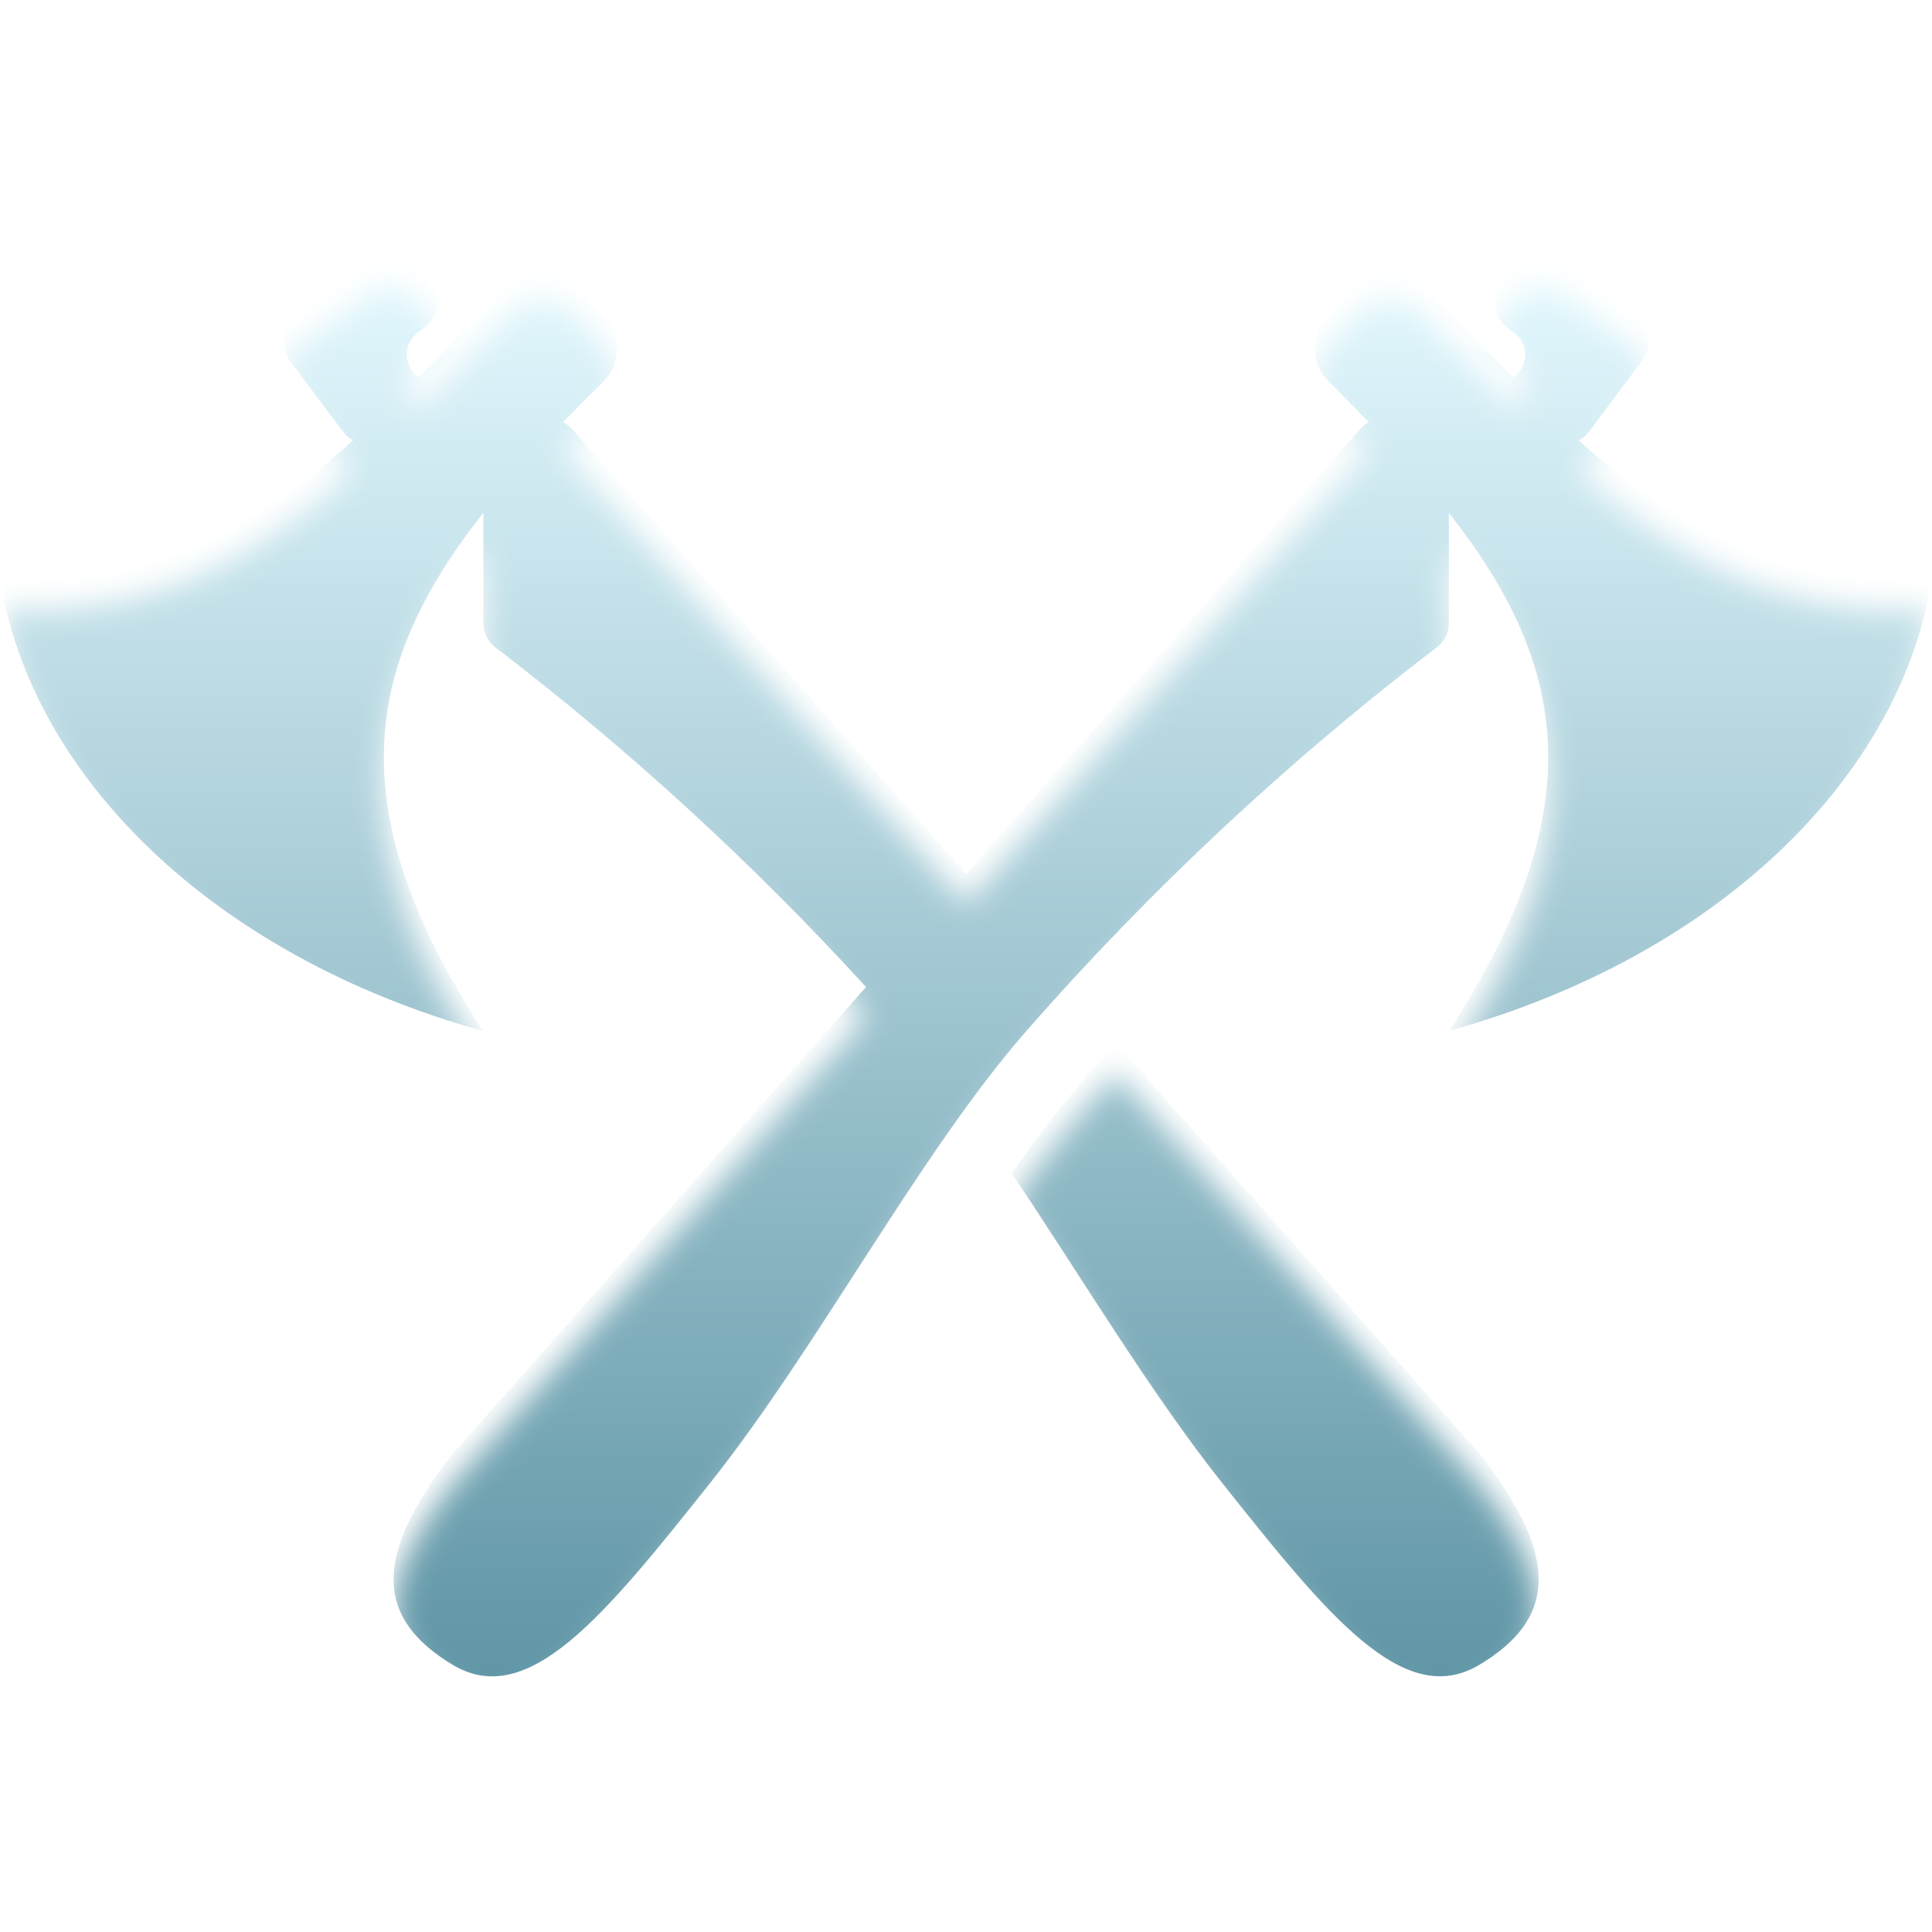
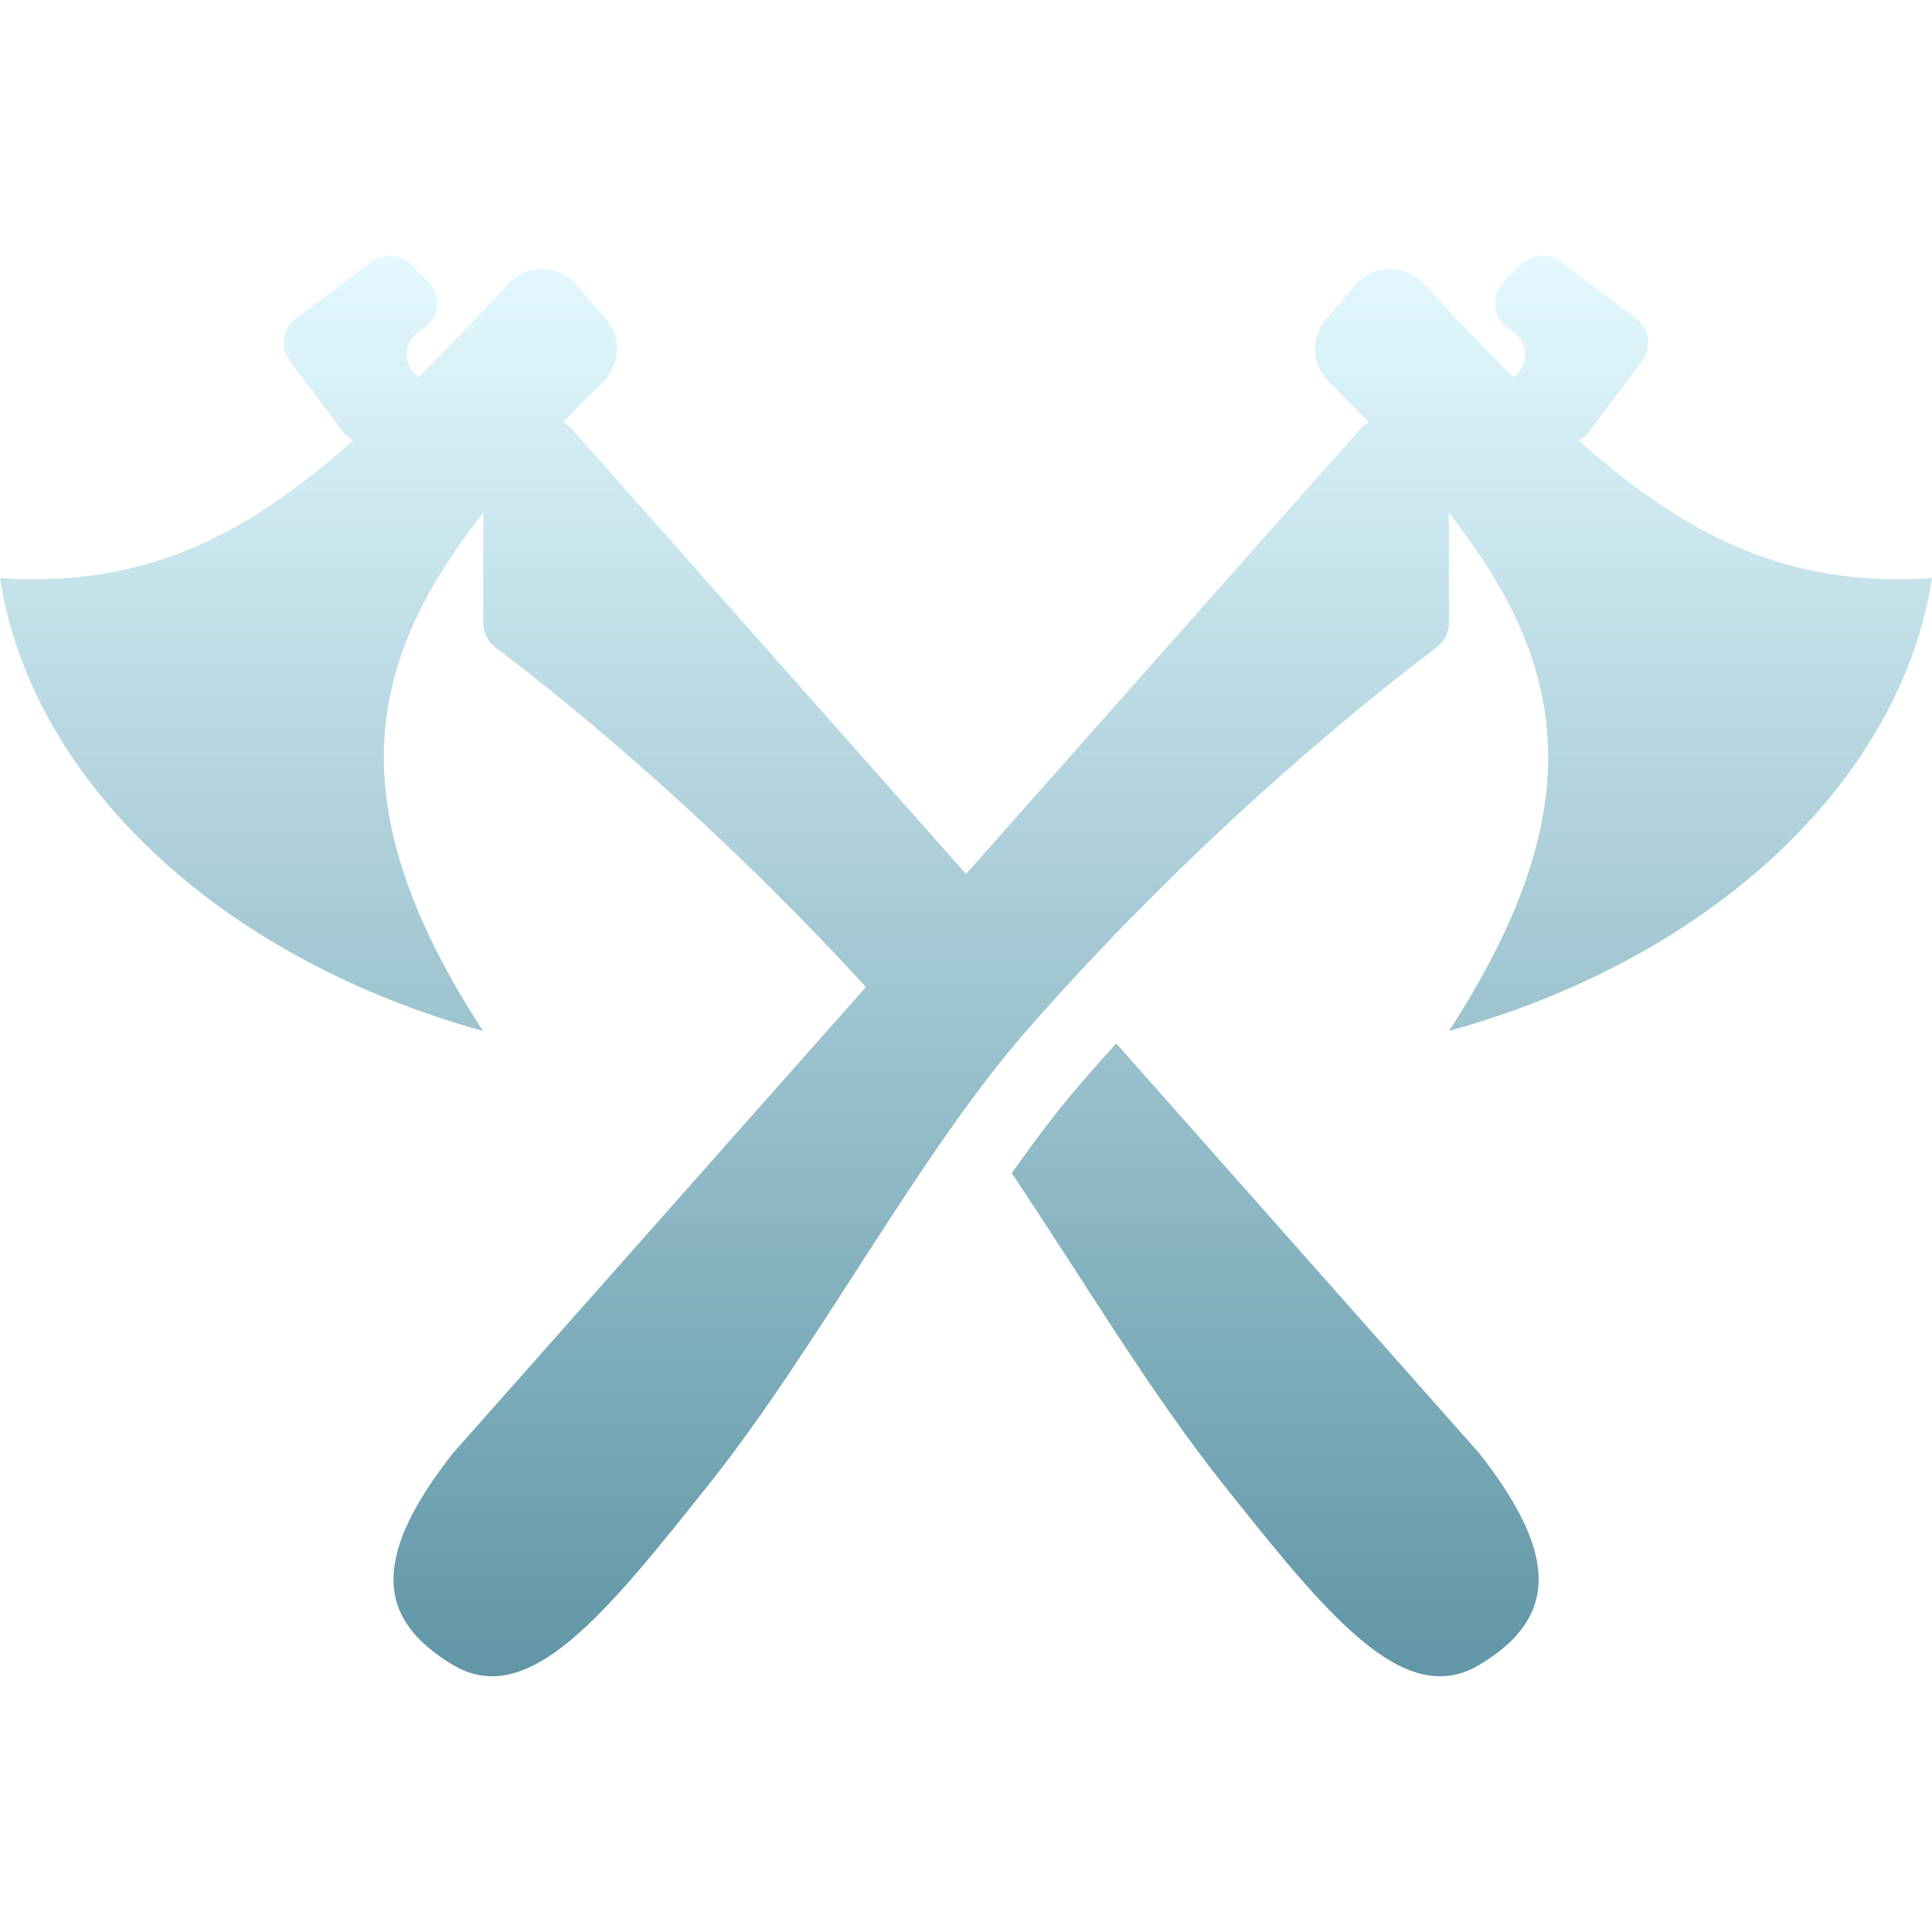
- <svg xmlns="http://www.w3.org/2000/svg" width="16" height="16" fill="none" viewBox="0 0 16 16">
-   <g filter="url(#a)">
-     <path fill="url(#b)" d="M3.076 2.167a.25.25 0 0 1 .327.024l.143.142a.25.25 0 0 1-.026.377l-.062.046a.226.226 0 0 0-.024.34l.03.031q.358-.36.75-.78a.375.375 0 0 1 .56.01l.246.287a.38.38 0 0 1-.024.516q-.173.17-.333.336a.3.3 0 0 1 .07.052L8 7.238l3.269-3.69a.3.3 0 0 1 .067-.052q-.16-.166-.332-.336a.38.38 0 0 1-.024-.516l.247-.287a.375.375 0 0 1 .56-.01q.39.42.747.78l.032-.03a.226.226 0 0 0-.024-.34l-.062-.047a.25.25 0 0 1-.026-.377l.143-.142a.25.25 0 0 1 .327-.024l.626.47a.25.25 0 0 1 .05.35l-.442.59a.25.25 0 0 1-.084.07c.88.785 1.722 1.22 2.926 1.14-.25 1.626-1.75 3.126-4 3.75 1.208-1.858.976-3.048-.001-4.29v.912c0 .08-.038.155-.103.204A23.4 23.4 0 0 0 8.5 8.538c-.89 1.018-1.722 2.616-2.624 3.75-.869 1.092-1.5 1.874-2.126 1.5-.625-.376-.682-.881 0-1.75l3.422-3.864a23.5 23.5 0 0 0-3.067-2.811.25.25 0 0 1-.102-.204v-.913C3.024 5.49 2.792 6.68 4 8.538 1.75 7.913.25 6.413 0 4.788c1.204.08 2.046-.356 2.925-1.141a.25.25 0 0 1-.083-.07l-.442-.59a.25.25 0 0 1 .05-.35zm9.176 9.87c.682.87.625 1.376 0 1.75-.626.375-1.257-.407-2.126-1.5-.6-.754-1.171-1.713-1.747-2.57a9 9 0 0 1 .865-1.076z" />
-   </g>
+ <svg xmlns="http://www.w3.org/2000/svg" width="16" height="16" viewBox="0 0 16 16" fill="none">
+   <path d="M3.076 2.167C3.176 2.093 3.315 2.103 3.403 2.191L3.546 2.333C3.653 2.441 3.641 2.619 3.52 2.71L3.458 2.756C3.348 2.839 3.337 2.999 3.434 3.096L3.465 3.127C3.703 2.887 3.952 2.627 4.214 2.346C4.366 2.182 4.628 2.187 4.773 2.357L5.02 2.644C5.149 2.795 5.137 3.02 4.996 3.16C4.881 3.273 4.77 3.385 4.663 3.496C4.688 3.509 4.712 3.526 4.732 3.548L8 7.238L11.269 3.548C11.288 3.526 11.312 3.509 11.336 3.496C11.229 3.385 11.119 3.273 11.004 3.16C10.863 3.02 10.851 2.795 10.98 2.644L11.227 2.357C11.372 2.187 11.634 2.182 11.786 2.346C12.047 2.627 12.296 2.887 12.534 3.127L12.566 3.096C12.663 2.999 12.652 2.839 12.542 2.756L12.48 2.71C12.359 2.619 12.347 2.441 12.454 2.333L12.597 2.191C12.685 2.103 12.824 2.093 12.924 2.167L13.55 2.637C13.66 2.72 13.682 2.877 13.6 2.988L13.158 3.577C13.135 3.607 13.106 3.63 13.074 3.647C13.954 4.432 14.796 4.868 16 4.788C15.75 6.413 14.25 7.913 12 8.538C13.208 6.679 12.976 5.489 11.999 4.247V5.159C11.999 5.239 11.961 5.314 11.896 5.363C11.498 5.661 9.998 6.824 8.499 8.538C7.608 9.556 6.777 11.154 5.875 12.287C5.006 13.38 4.375 14.162 3.749 13.787C3.124 13.412 3.067 12.907 3.749 12.037L7.171 8.174C5.787 6.662 4.475 5.639 4.104 5.363C4.04 5.314 4.002 5.239 4.002 5.159V4.246C3.024 5.489 2.792 6.679 4 8.538C1.75 7.913 0.25 6.413 0 4.788C1.204 4.868 2.046 4.432 2.925 3.647C2.894 3.63 2.865 3.607 2.842 3.577L2.4 2.988C2.318 2.877 2.34 2.72 2.45 2.637L3.076 2.167ZM12.252 12.037C12.934 12.906 12.877 13.413 12.252 13.787C11.626 14.162 10.995 13.38 10.126 12.287C9.526 11.533 8.955 10.574 8.379 9.716C8.578 9.433 8.774 9.174 8.971 8.949C9.062 8.844 9.153 8.741 9.244 8.641L12.252 12.037Z" fill="url(#paint0_linear_319_872)" />
  <defs>
-     <linearGradient id="b" x1="8.11" x2="8.11" y1="2.117" y2="13.883" gradientUnits="userSpaceOnUse">
-       <stop stop-color="#e4f9ff" />
-       <stop offset="1" stop-color="#6096a6" />
+     <linearGradient id="paint0_linear_319_872" x1="8.11" y1="2.117" x2="8.11" y2="13.883" gradientUnits="userSpaceOnUse">
+       <stop stop-color="#E4F9FF" />
+       <stop offset="1" stop-color="#6096A6" />
    </linearGradient>
-     <filter id="a" width="16" height="12.015" x="0" y="2.117" color-interpolation-filters="sRGB" filterUnits="userSpaceOnUse">
-       <feFlood flood-opacity="0" result="BackgroundImageFix" />
-       <feBlend in="SourceGraphic" in2="BackgroundImageFix" result="shape" />
-       <feColorMatrix in="SourceAlpha" result="hardAlpha" values="0 0 0 0 0 0 0 0 0 0 0 0 0 0 0 0 0 0 127 0" />
-       <feOffset dy=".25" />
-       <feGaussianBlur stdDeviation=".125" />
-       <feComposite in2="hardAlpha" k2="-1" k3="1" operator="arithmetic" />
-       <feColorMatrix values="0 0 0 0 1 0 0 0 0 1 0 0 0 0 1 0 0 0 1 0" />
-       <feBlend in2="shape" result="effect1_innerShadow_319_872" />
-     </filter>
  </defs>
</svg>
